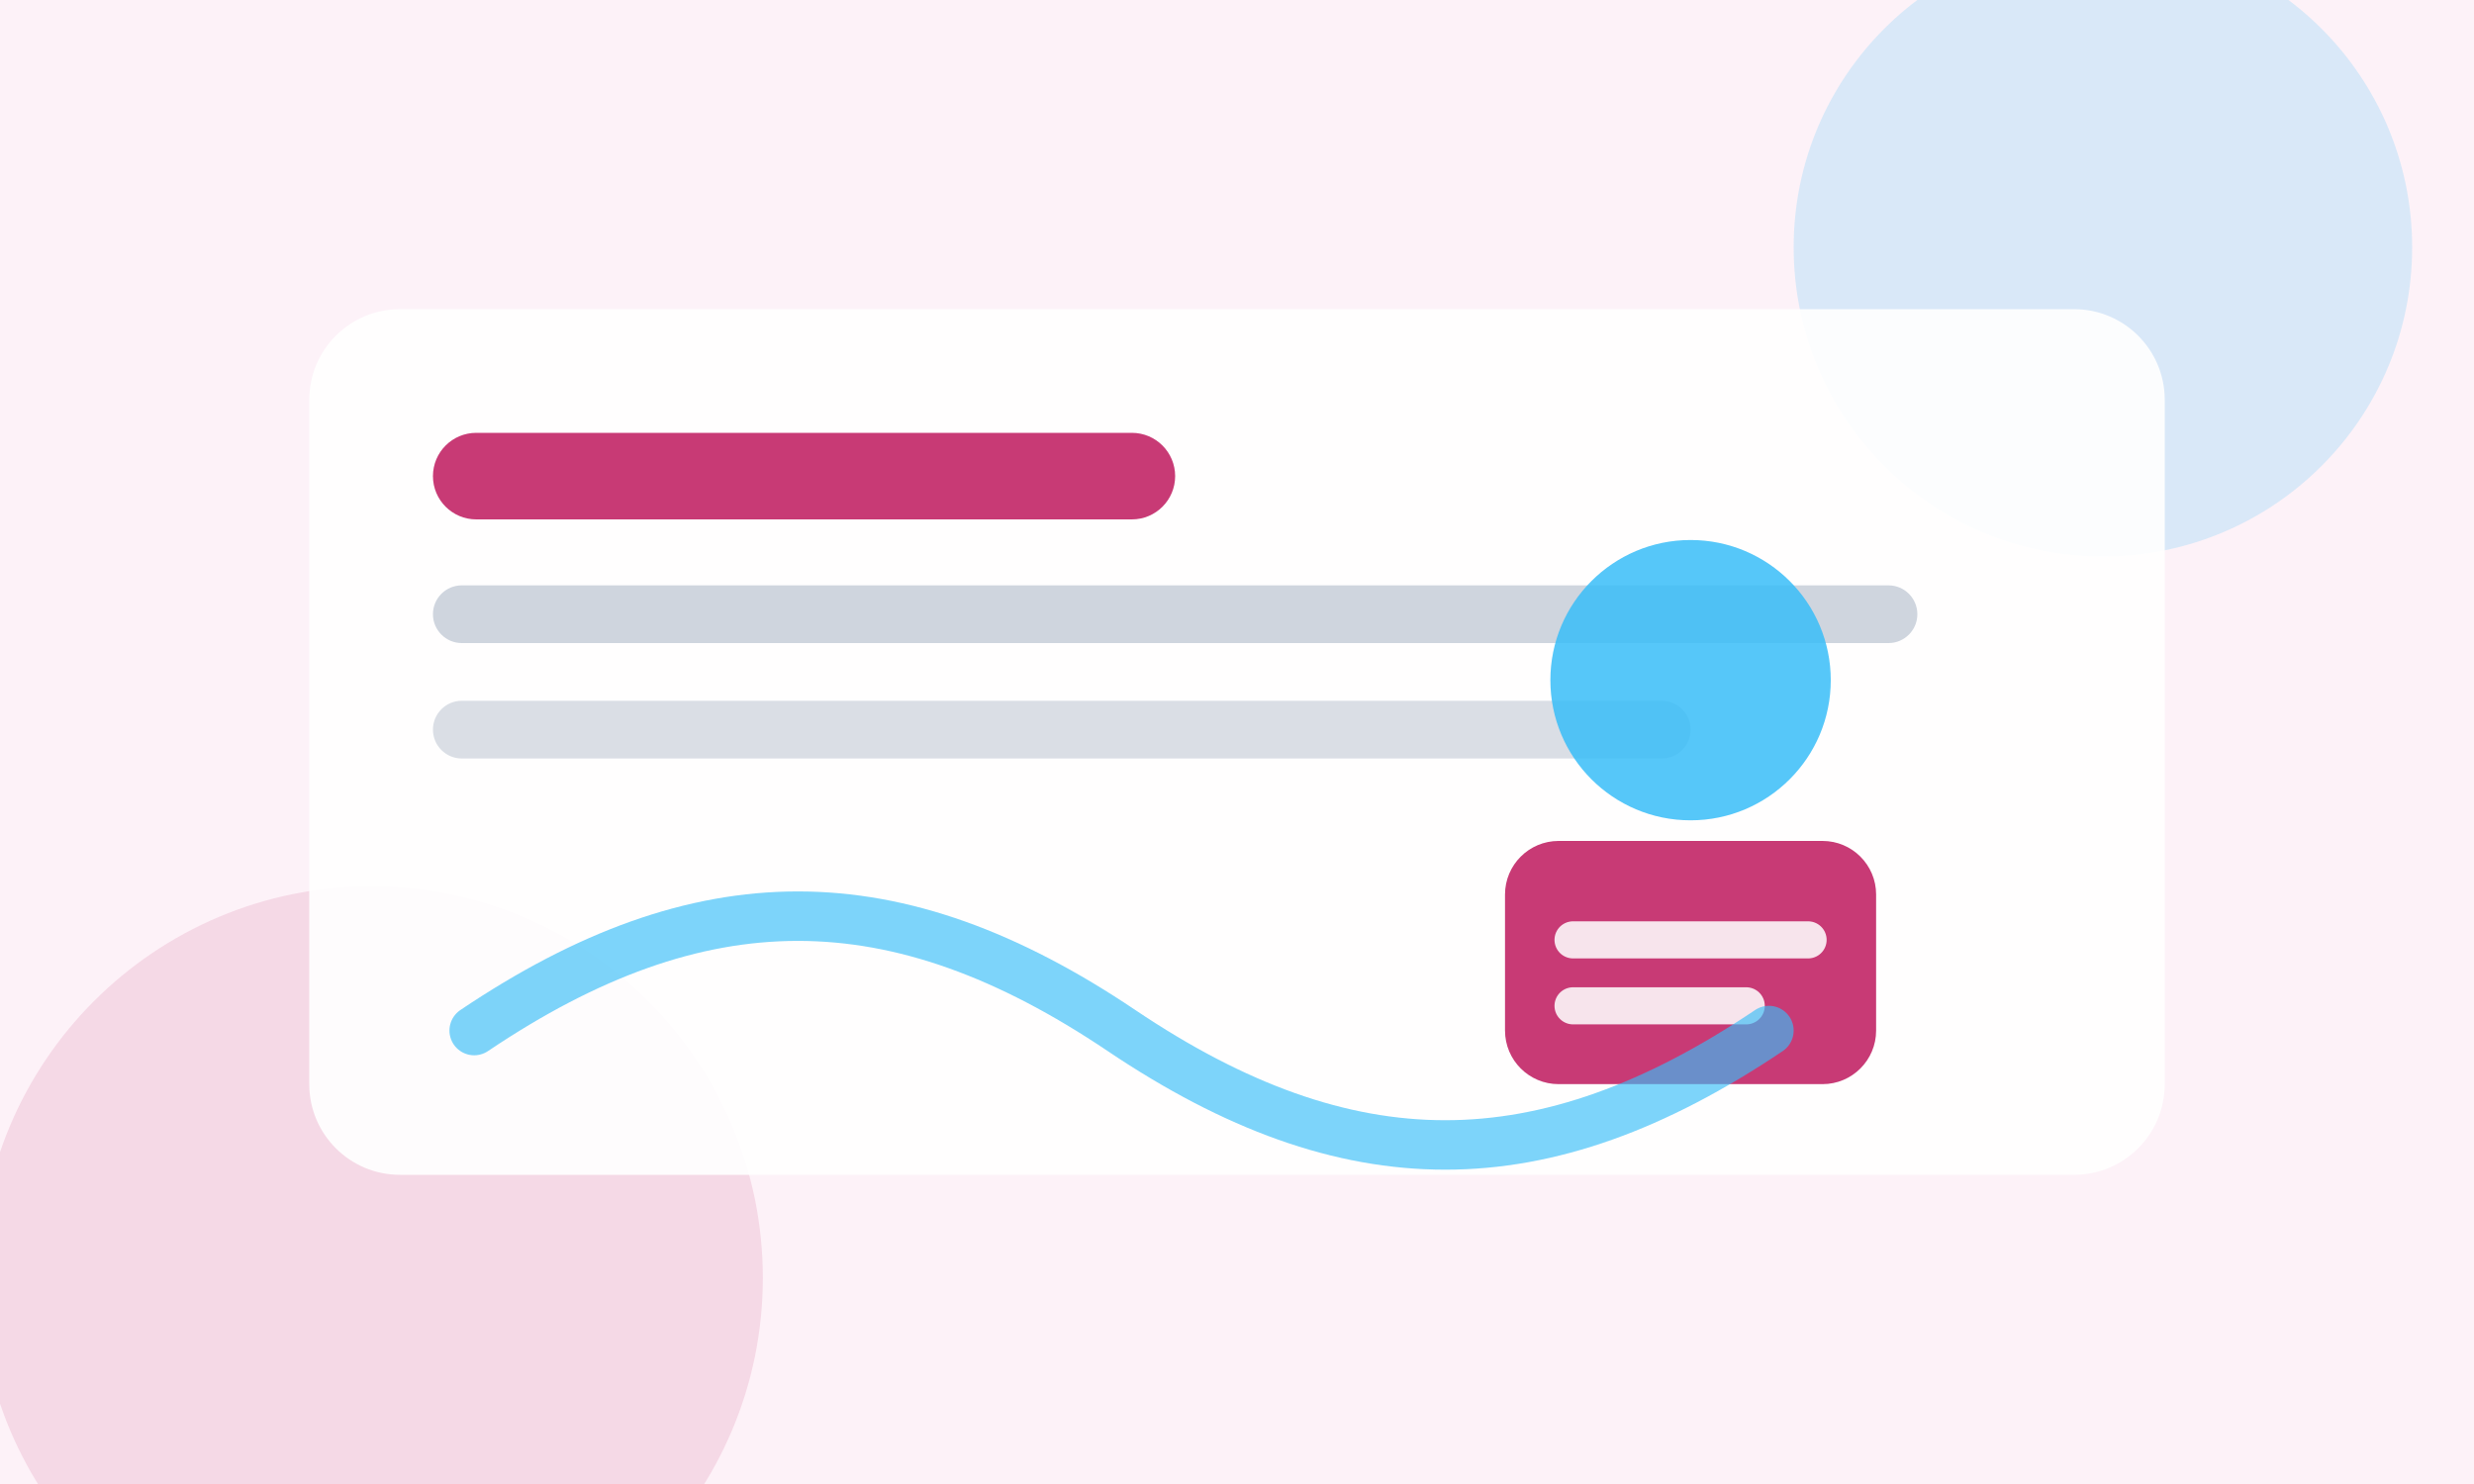
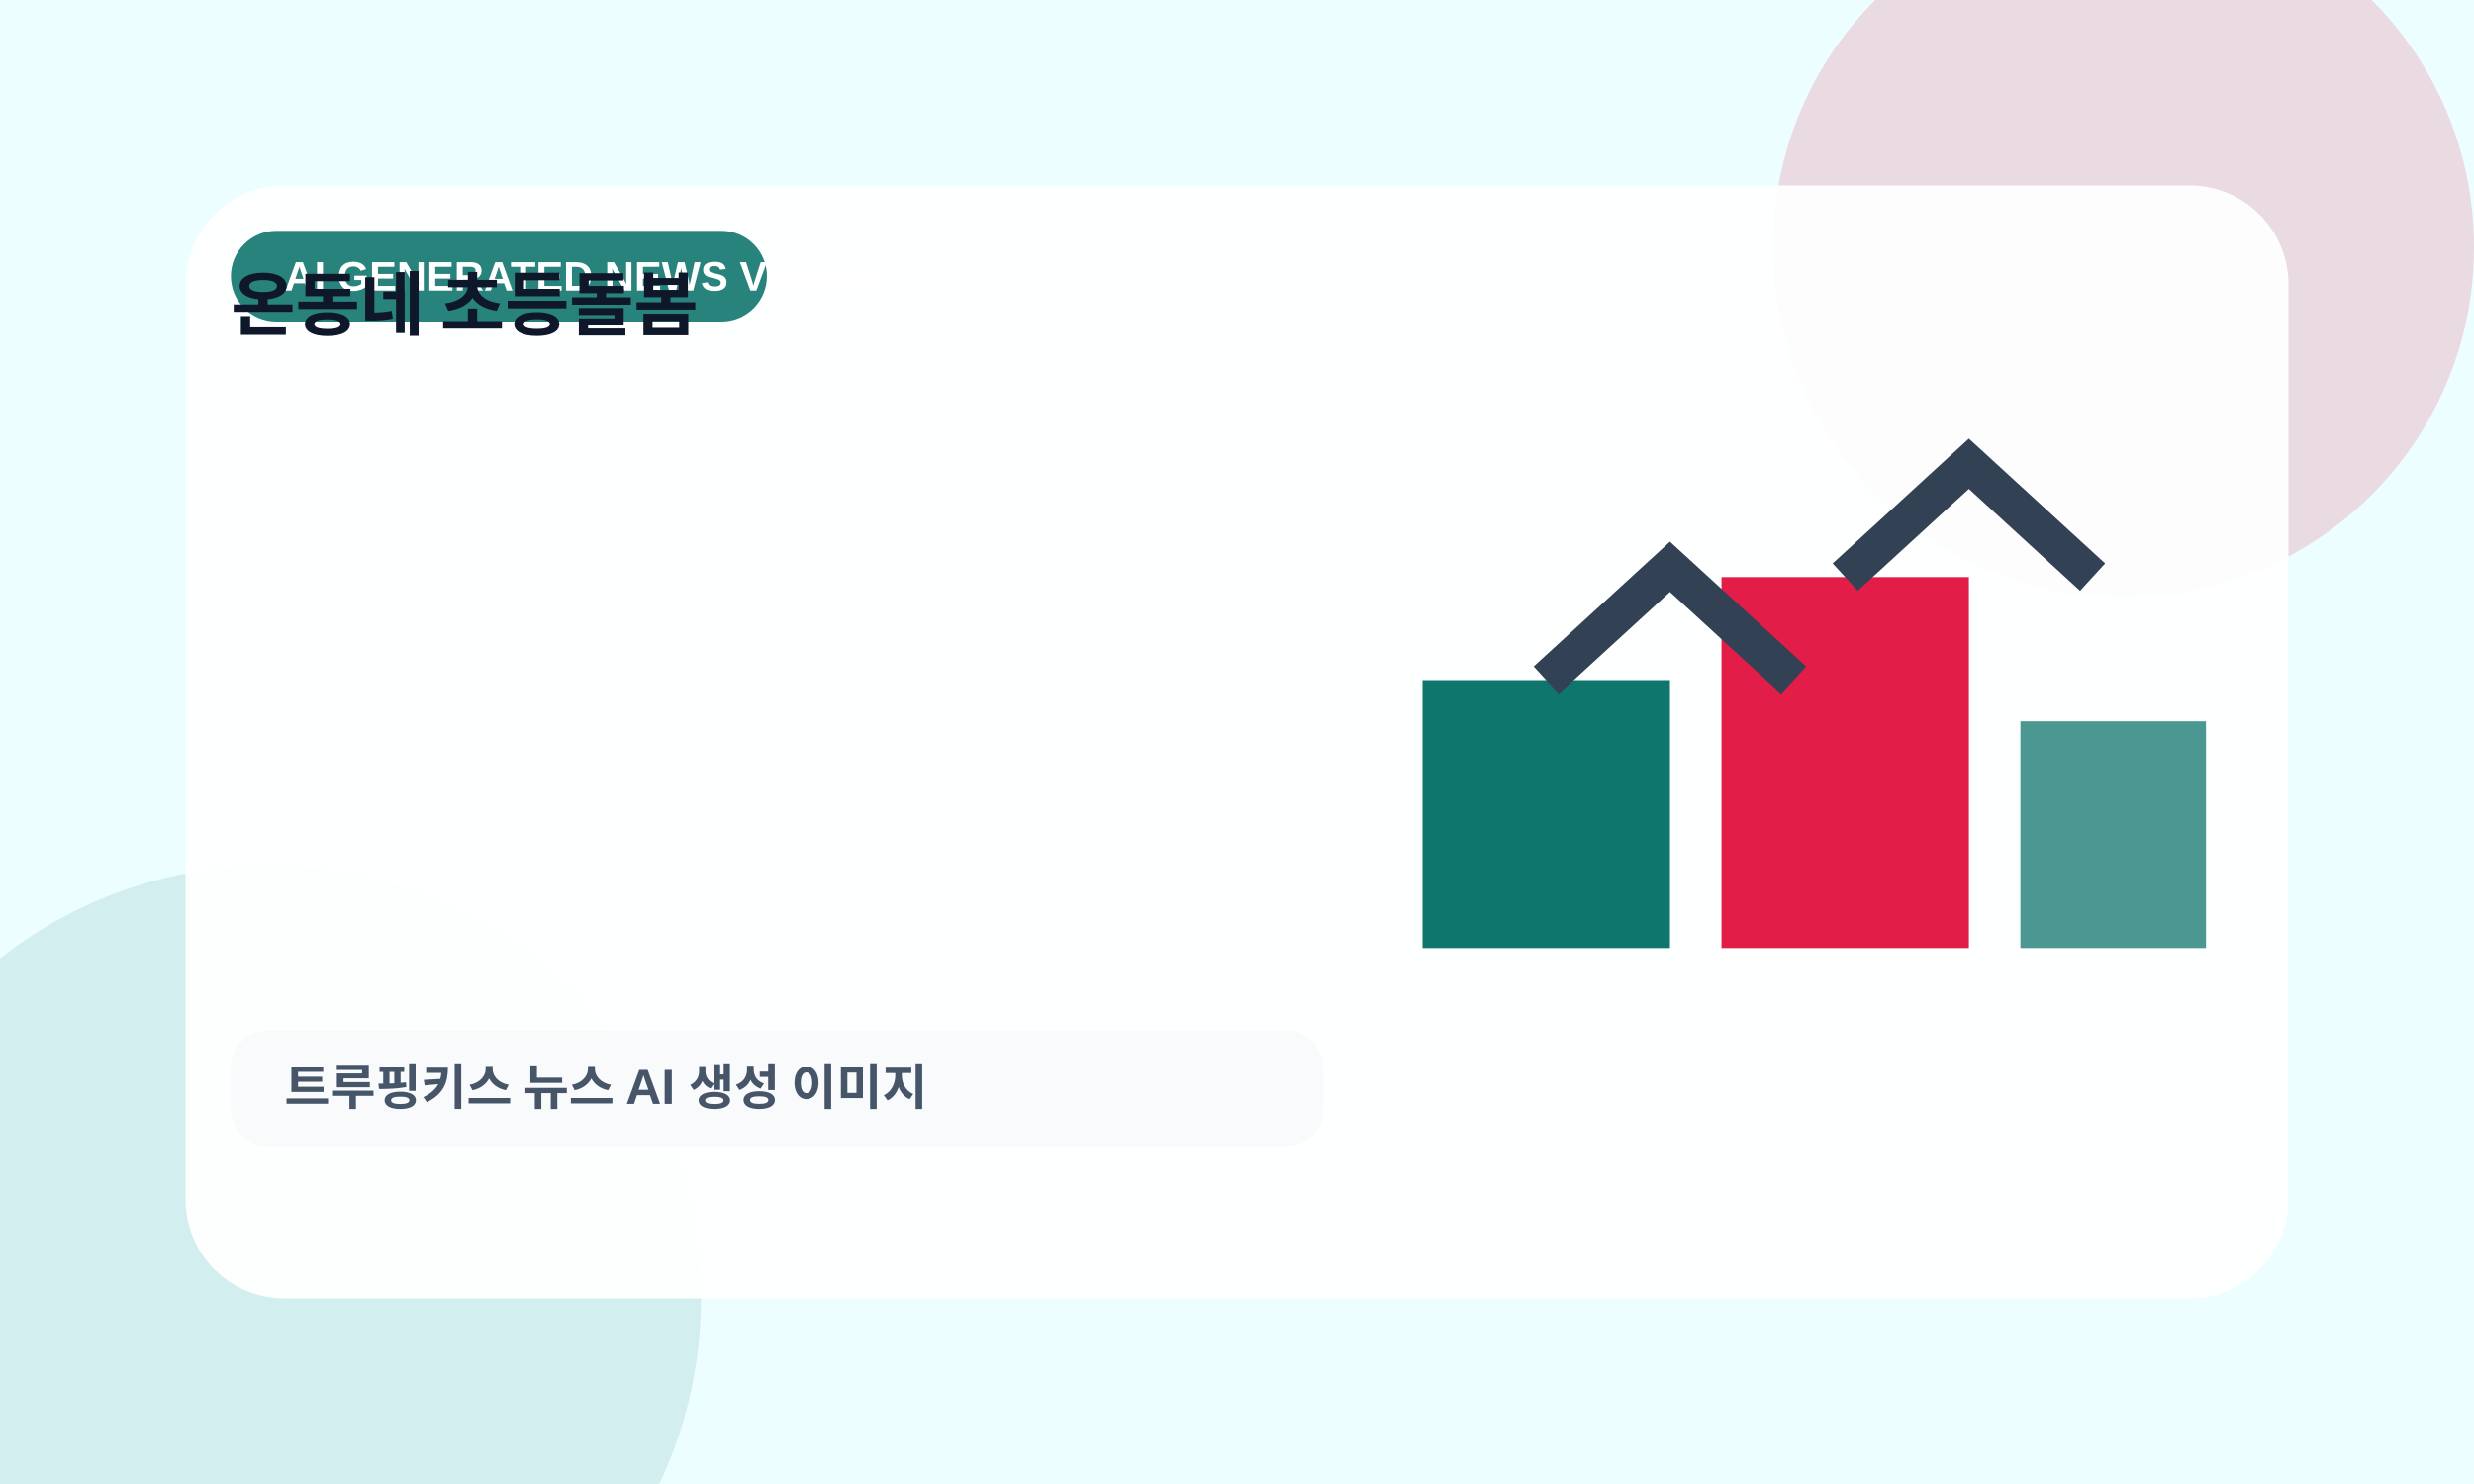
<svg xmlns="http://www.w3.org/2000/svg" viewBox="0 0 1200 720" role="img" aria-labelledby="title desc">
-   <rect width="1200" height="720" fill="#fdf2f8" />
-   <circle cx="1020" cy="120" r="150" fill="#38bdf8" opacity="0.18" />
-   <circle cx="180" cy="620" r="190" fill="#be185d" opacity="0.12" />
-   <rect x="150" y="150" width="900" height="420" rx="44" fill="#ffffff" opacity="0.92" />
-   <rect x="210" y="210" width="360" height="42" rx="21" fill="#be185d" opacity="0.85" />
-   <rect x="210" y="284" width="720" height="28" rx="14" fill="#94a3b8" opacity="0.45" />
-   <rect x="210" y="340" width="610" height="28" rx="14" fill="#94a3b8" opacity="0.35" />
-   <g transform="translate(710 250)">
-     <circle cx="110" cy="80" r="68" fill="#38bdf8" opacity="0.85" />
-     <rect x="20" y="158" width="180" height="118" rx="26" fill="#be185d" opacity="0.85" />
-     <path d="M53 206h114M53 238h84" stroke="#fff" stroke-width="18" stroke-linecap="round" opacity="0.86" />
-   </g>
-   <path d="M230 500c110-74 204-74 314 0s204 74 314 0" fill="none" stroke="#38bdf8" stroke-width="24" stroke-linecap="round" opacity="0.65" />
+   <rect width="1200" height="720" fill="#ecfeff" />
+   <circle cx="1030" cy="120" r="170" fill="#e11d48" opacity=".16" />
+   <circle cx="130" cy="630" r="210" fill="#0f766e" opacity=".12" />
+   <rect x="90" y="90" width="1020" height="540" rx="48" fill="#fff" opacity=".95" />
+   <rect x="112" y="112" width="260" height="44" rx="22" fill="#0f766e" opacity=".9" />
+   <text x="138" y="141" font-family="Arial, sans-serif" font-size="20" font-weight="800" fill="#fff">AI GENERATED NEWS VISUAL</text>
+   <text x="112" y="160" font-family="Arial, sans-serif" font-size="34" font-weight="800" fill="#0f172a">온동네 초등돌봄</text>
+   <rect x="112" y="500" width="530" height="56" rx="18" fill="#f8fafc" />
+   <text x="138" y="536" font-family="Arial, sans-serif" font-size="24" font-weight="700" fill="#475569">트루핑키스 뉴스 AI 생성 이미지</text>
+   <rect x="690" y="330" width="120" height="130" fill="#0f766e" />
+   <rect x="835" y="280" width="120" height="180" fill="#e11d48" />
+   <rect x="980" y="350" width="90" height="110" fill="#0f766e" opacity=".75" />
+   <path d="M750 330l60-55 60 55M895 280l60-55 60 55" fill="none" stroke="#334155" stroke-width="18" />
</svg>
